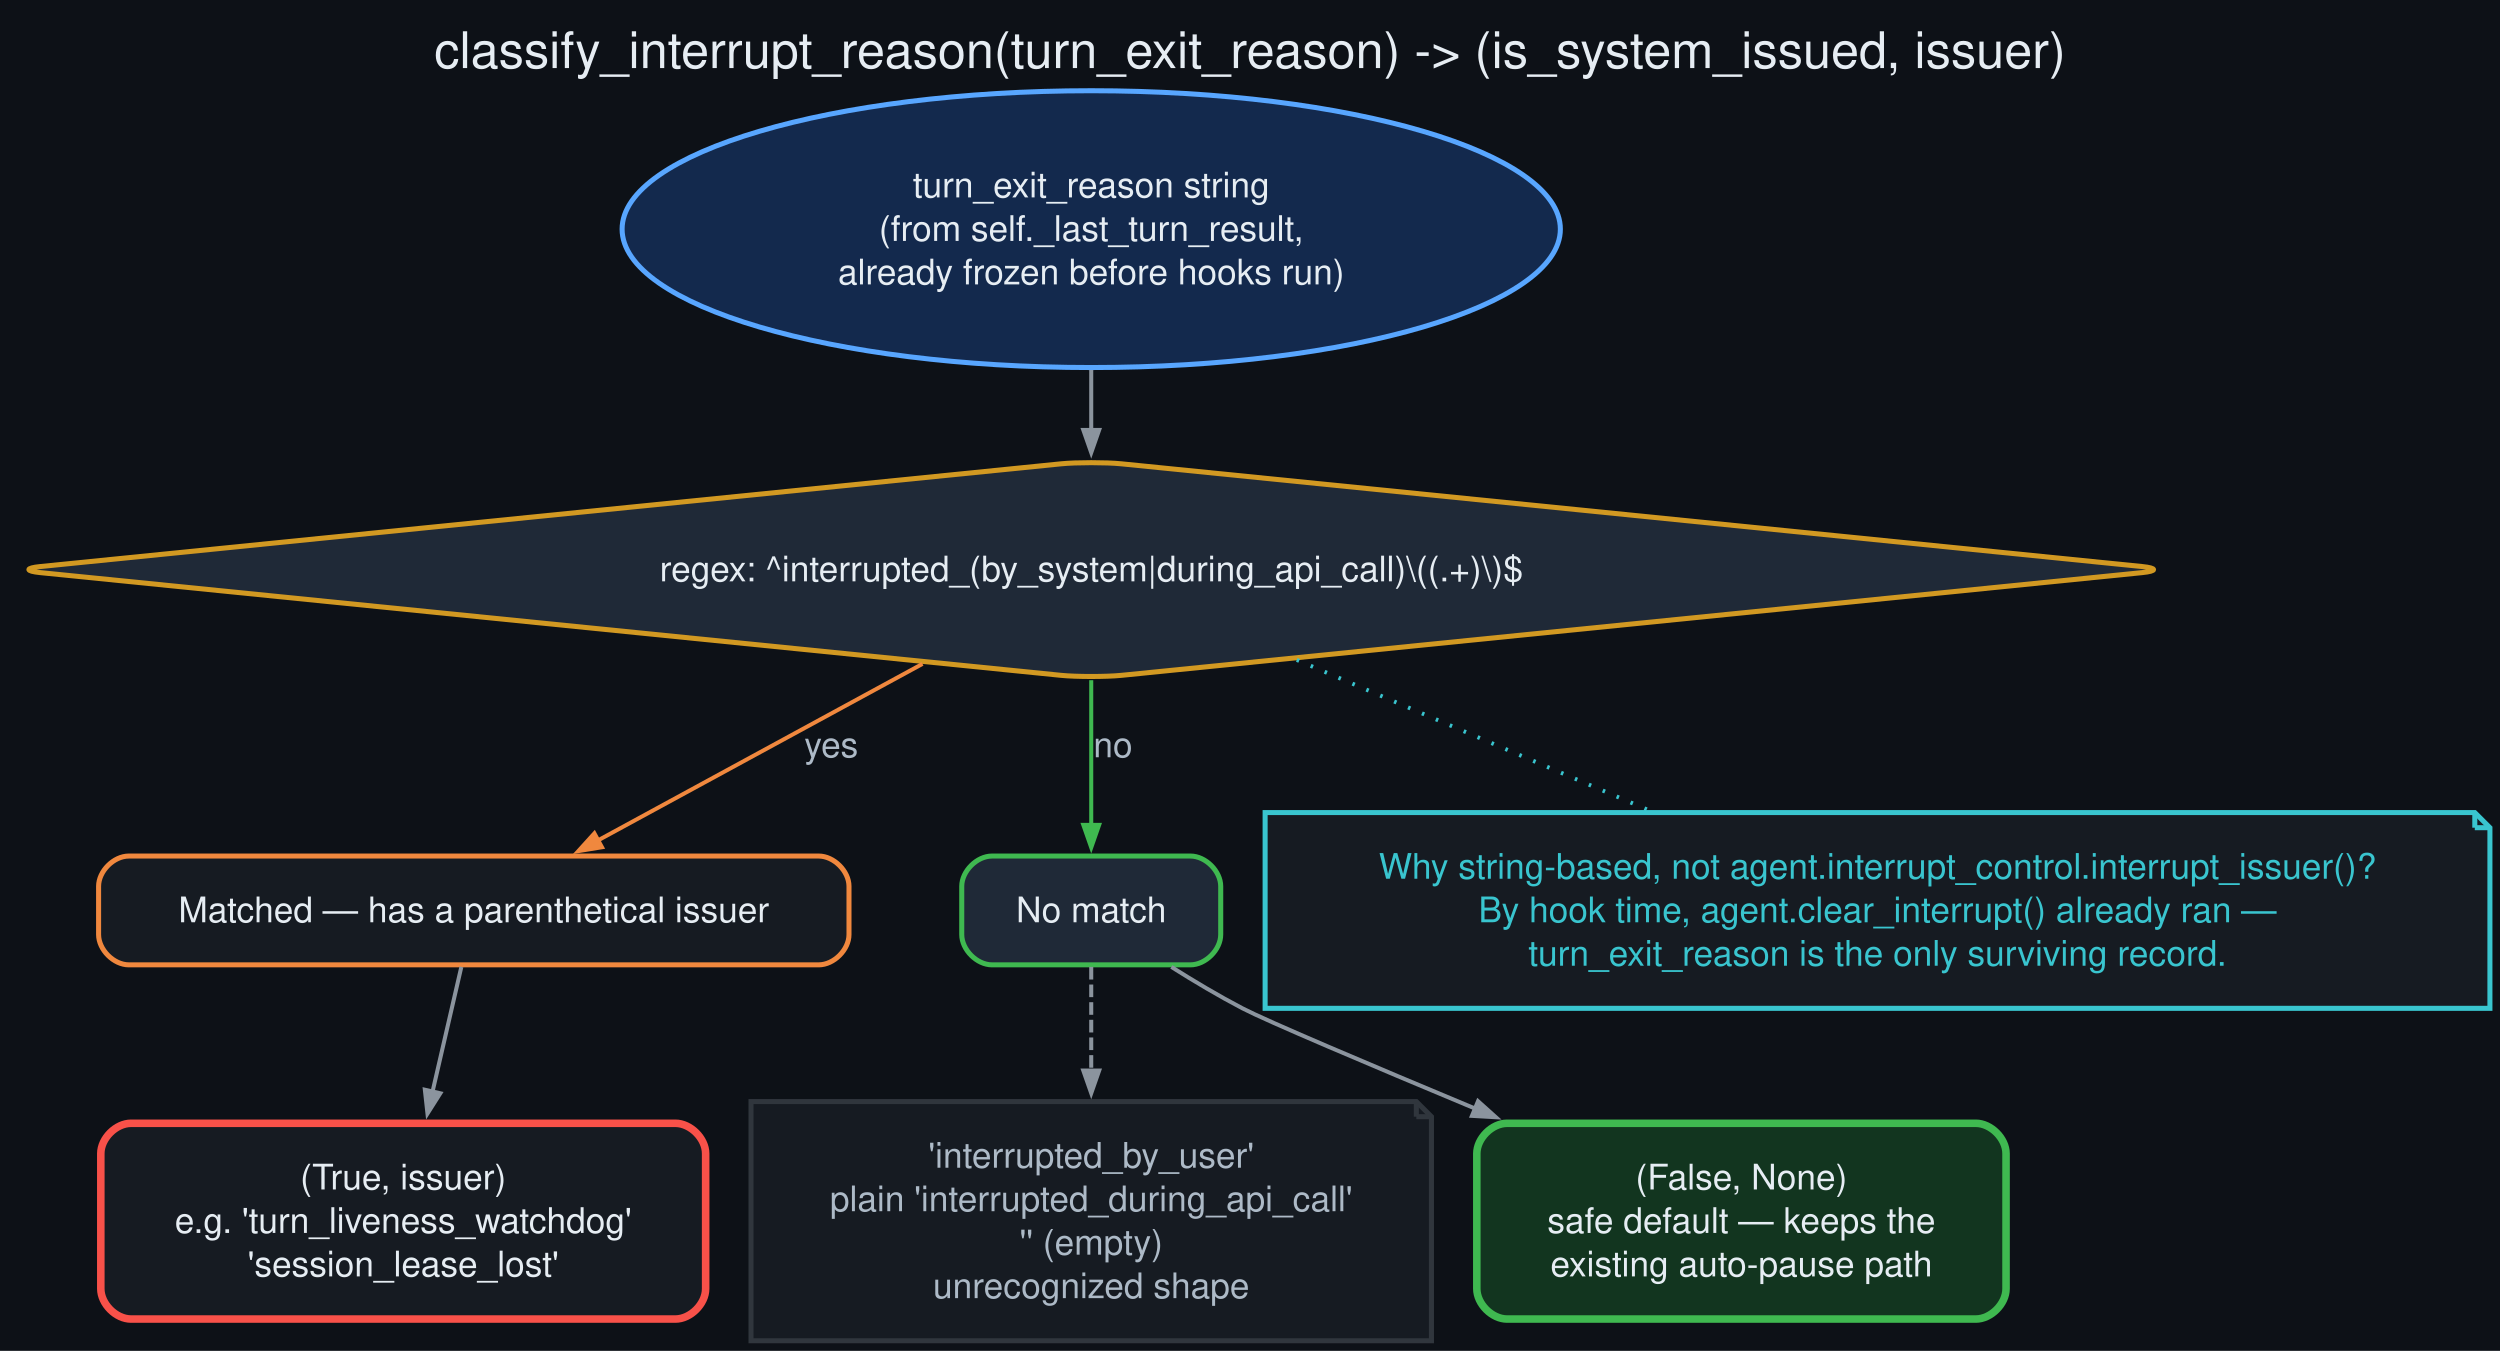
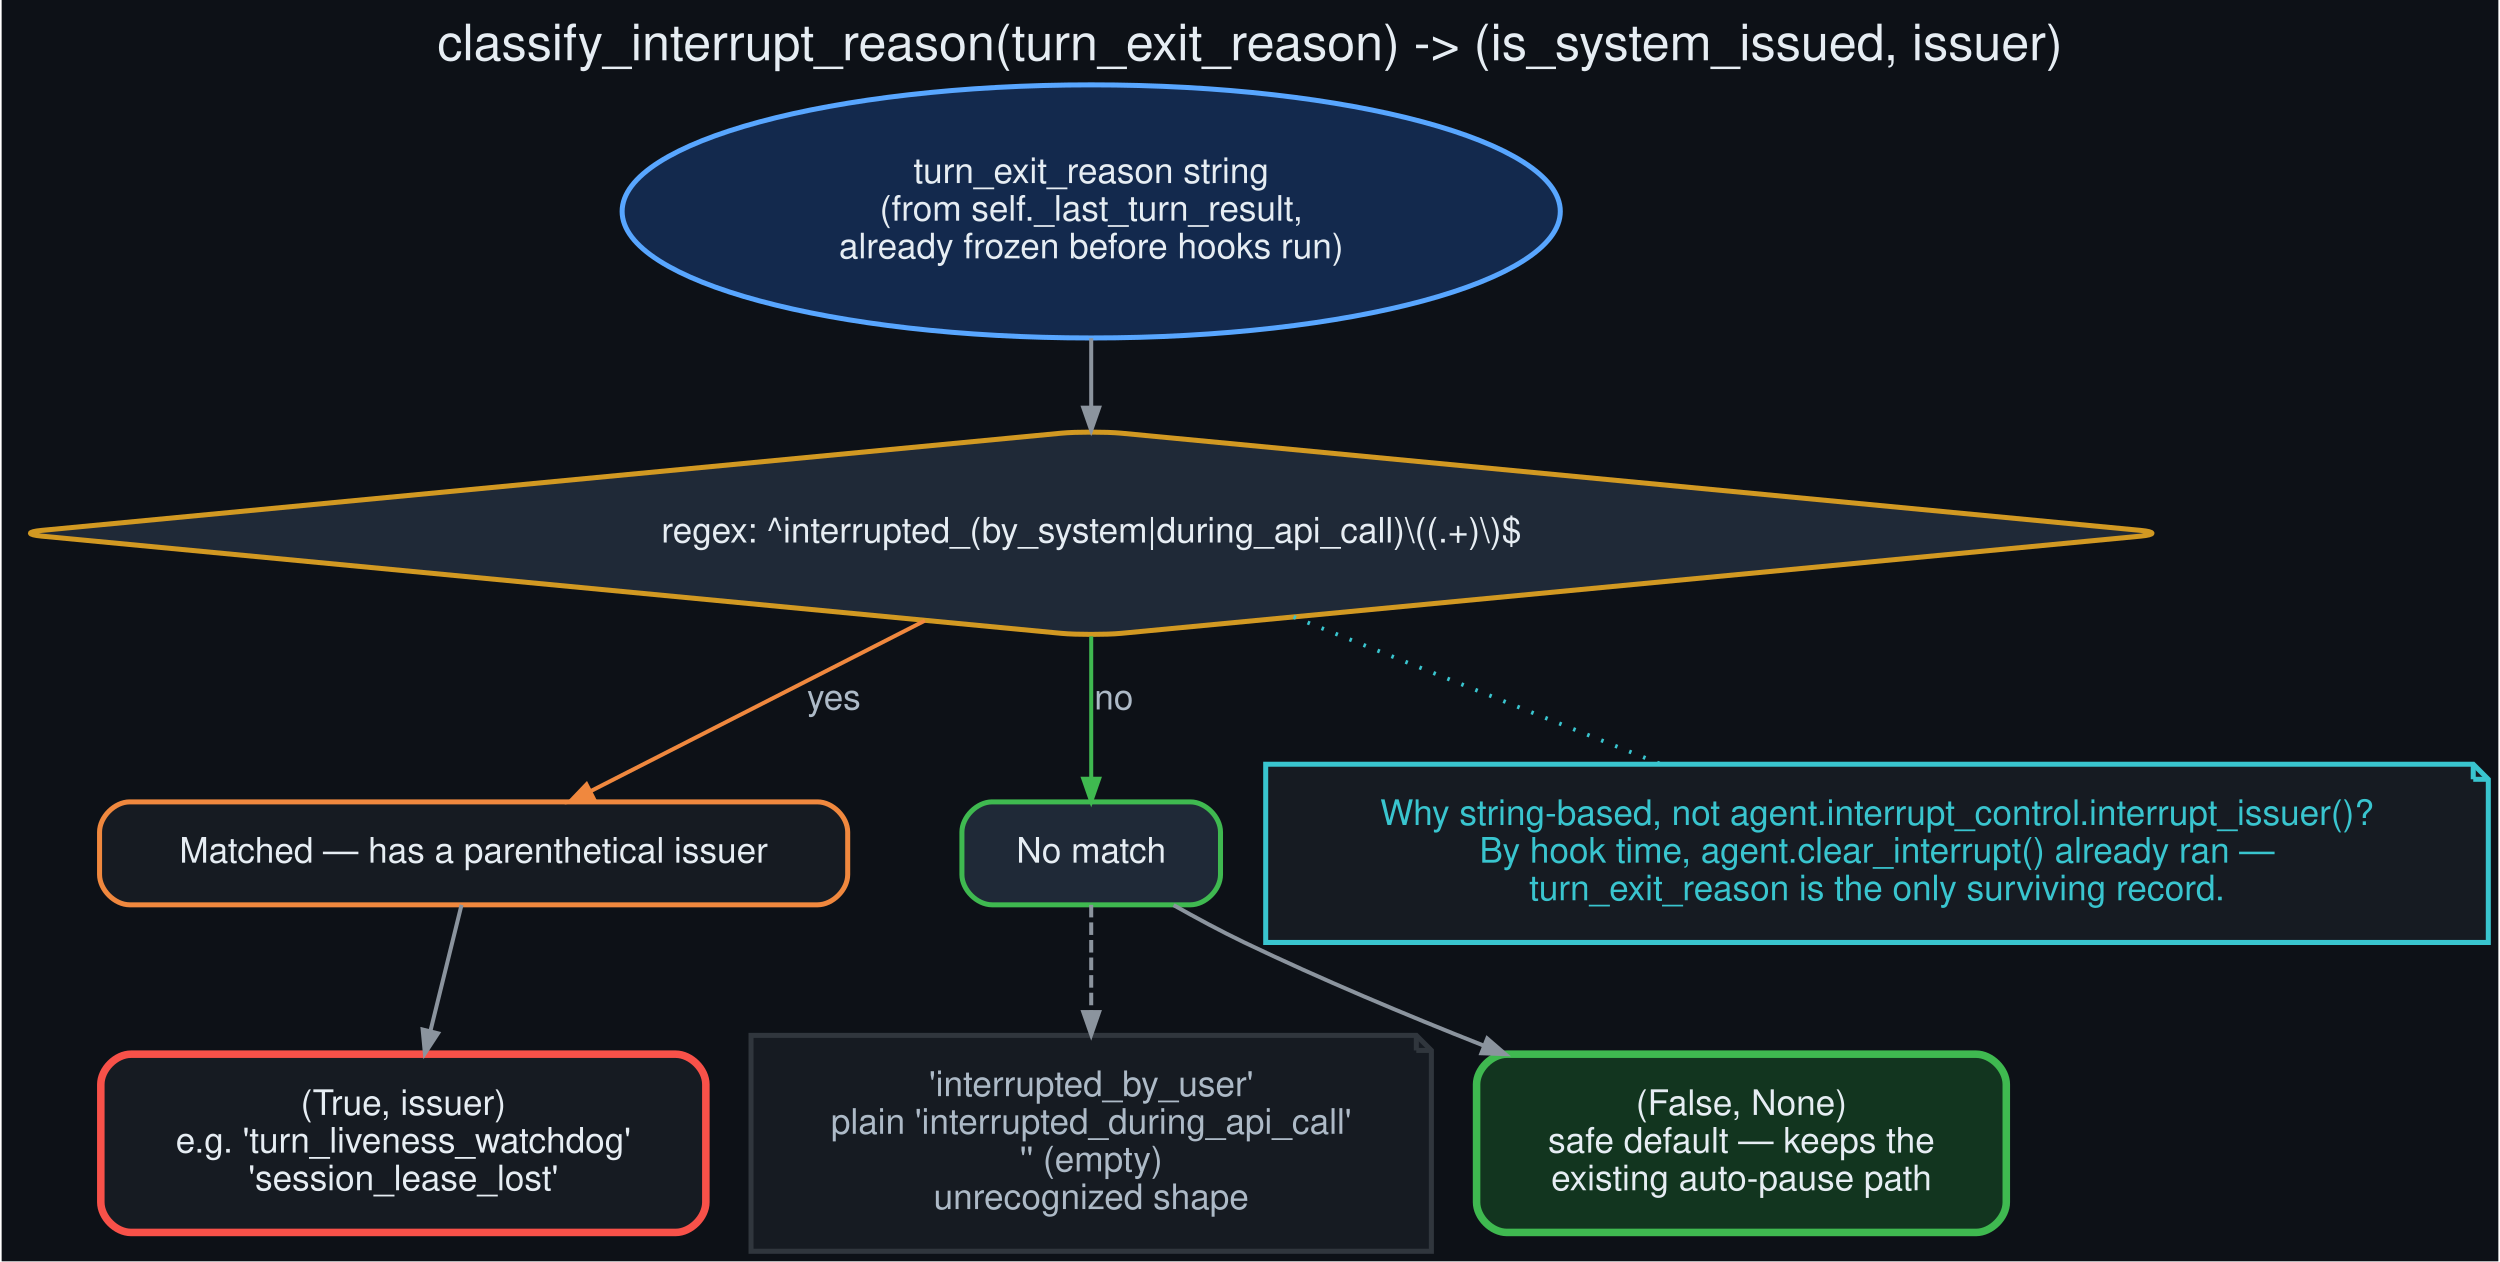
- <svg xmlns="http://www.w3.org/2000/svg" width="992pt" height="536pt" viewBox="0.00 0.00 992.00 536.00">
-   <g id="graph0" class="graph" transform="scale(1 1) rotate(0) translate(4 532.02)">
-     <polygon fill="#0d1117" stroke="none" points="-4,4 -4,-532.02 988,-532.02 988,4 -4,4" />
-     <text xml:space="preserve" text-anchor="middle" x="492" y="-505.02" font-family="Helvetica,sans-Serif" font-size="20.00" fill="#e6edf3">classify_interrupt_reason(turn_exit_reason) -&gt; (is_system_issued, issuer)</text>
+ <svg xmlns="http://www.w3.org/2000/svg" width="995pt" height="502pt" viewBox="0.00 0.00 994.50 502.41">
+   <g id="graph0" class="graph" transform="scale(1 1) rotate(0) translate(4 498.41)">
+     <polygon fill="#0d1117" stroke="transparent" points="-4,4 -4,-498.41 990.5,-498.41 990.5,4 -4,4" />
+     <text text-anchor="middle" x="493.25" y="-474.41" font-family="Helvetica,sans-Serif" font-size="20.00" fill="#e6edf3">classify_interrupt_reason(turn_exit_reason) -&gt; (is_system_issued, issuer)</text>
    <g id="node1" class="node">
-       <ellipse fill="#13294d" stroke="#58a6ff" stroke-width="2" cx="429" cy="-441.1" rx="186.15" ry="54.92" />
-       <text xml:space="preserve" text-anchor="middle" x="429" y="-453.68" font-family="Helvetica,sans-Serif" font-size="14.00" fill="#e6edf3">turn_exit_reason string</text>
-       <text xml:space="preserve" text-anchor="middle" x="429" y="-436.43" font-family="Helvetica,sans-Serif" font-size="14.00" fill="#e6edf3">(from self._last_turn_result,</text>
-       <text xml:space="preserve" text-anchor="middle" x="429" y="-419.18" font-family="Helvetica,sans-Serif" font-size="14.00" fill="#e6edf3">already frozen before hooks run)</text>
+       <ellipse fill="#13294d" stroke="#58a6ff" stroke-width="2" cx="430" cy="-414.2" rx="186.85" ry="50.41" />
+       <text text-anchor="middle" x="430" y="-425.5" font-family="Helvetica,sans-Serif" font-size="14.00" fill="#e6edf3">turn_exit_reason string</text>
+       <text text-anchor="middle" x="430" y="-410.5" font-family="Helvetica,sans-Serif" font-size="14.00" fill="#e6edf3">(from self._last_turn_result,</text>
+       <text text-anchor="middle" x="430" y="-395.5" font-family="Helvetica,sans-Serif" font-size="14.00" fill="#e6edf3">already frozen before hooks run)</text>
    </g>
    <g id="node2" class="node">
-       <path fill="#1f2937" stroke="#d29922" stroke-width="2" d="M417.06,-347.98C417.06,-347.98 11.94,-307.21 11.94,-307.21 5.97,-306.61 5.97,-305.41 11.94,-304.81 11.94,-304.81 417.06,-264.04 417.06,-264.04 423.03,-263.44 434.97,-263.44 440.94,-264.04 440.94,-264.04 846.06,-304.81 846.06,-304.81 852.03,-305.41 852.03,-306.61 846.06,-307.21 846.06,-307.21 440.94,-347.98 440.94,-347.98 434.97,-348.58 423.03,-348.58 417.06,-347.98" />
-       <text xml:space="preserve" text-anchor="middle" x="429" y="-301.34" font-family="Helvetica,sans-Serif" font-size="14.00" fill="#e6edf3">regex: ^interrupted_(by_system|during_api_call)\((.+)\)$</text>
+       <path fill="#1f2937" stroke="#d29922" stroke-width="2" d="M418.05,-325.86C418.05,-325.86 11.95,-287.14 11.95,-287.14 5.97,-286.57 5.97,-285.43 11.95,-284.86 11.95,-284.86 418.05,-246.14 418.05,-246.14 424.03,-245.57 435.97,-245.57 441.95,-246.14 441.95,-246.14 848.05,-284.86 848.05,-284.86 854.03,-285.43 854.03,-286.57 848.05,-287.14 848.05,-287.14 441.95,-325.86 441.95,-325.86 435.97,-326.43 424.03,-326.43 418.05,-325.86" />
+       <text text-anchor="middle" x="430" y="-282.3" font-family="Helvetica,sans-Serif" font-size="14.00" fill="#e6edf3">regex: ^interrupted_(by_system|during_api_call)\((.+)\)$</text>
    </g>
    <g id="edge1" class="edge">
-       <path fill="none" stroke="#8b949e" stroke-width="1.6" d="M429,-385.2C429,-377.31 429,-369.19 429,-361.32" />
-       <polygon fill="#8b949e" stroke="#8b949e" stroke-width="1.6" points="432.15,-361.42 429,-352.42 425.85,-361.42 432.15,-361.42" />
+       <path fill="none" stroke="#8b949e" stroke-width="1.6" d="M430,-363.69C430,-354.67 430,-345.26 430,-336.24" />
+       <polygon fill="#8b949e" stroke="#8b949e" stroke-width="1.6" points="433.15,-336.03 430,-327.03 426.85,-336.03 433.15,-336.03" />
    </g>
    <g id="node3" class="node">
-       <path fill="#161b22" stroke="#f0883e" stroke-width="2" d="M320.88,-192.34C320.88,-192.34 47.12,-192.34 47.12,-192.34 41.12,-192.34 35.12,-186.34 35.12,-180.34 35.12,-180.34 35.12,-161.17 35.12,-161.17 35.12,-155.17 41.12,-149.17 47.12,-149.17 47.12,-149.17 320.88,-149.17 320.88,-149.17 326.88,-149.17 332.88,-155.17 332.88,-161.17 332.88,-161.17 332.88,-180.34 332.88,-180.34 332.88,-186.34 326.88,-192.34 320.88,-192.34" />
-       <text xml:space="preserve" text-anchor="middle" x="184" y="-166.08" font-family="Helvetica,sans-Serif" font-size="14.00" fill="#e6edf3">Matched — has a parenthetical issuer</text>
+       <path fill="#161b22" stroke="#f0883e" stroke-width="2" d="M321,-179C321,-179 47,-179 47,-179 41,-179 35,-173 35,-167 35,-167 35,-150 35,-150 35,-144 41,-138 47,-138 47,-138 321,-138 321,-138 327,-138 333,-144 333,-150 333,-150 333,-167 333,-167 333,-173 327,-179 321,-179" />
+       <text text-anchor="middle" x="184" y="-154.8" font-family="Helvetica,sans-Serif" font-size="14.00" fill="#e6edf3">Matched — has a parenthetical issuer</text>
    </g>
    <g id="edge2" class="edge">
-       <path fill="none" stroke="#f0883e" stroke-width="1.6" d="M362.05,-268.6C321.21,-246.39 269.93,-218.49 232.9,-198.35" />
-       <polygon fill="#f0883e" stroke="#f0883e" stroke-width="1.6" points="234.87,-195.84 225.46,-194.3 231.86,-201.37 234.87,-195.84" />
-       <text xml:space="preserve" text-anchor="middle" x="325.85" y="-231.54" font-family="Helvetica,sans-Serif" font-size="14.00" fill="#adbac7">yes</text>
+       <path fill="none" stroke="#f0883e" stroke-width="1.6" d="M363.75,-251.2C321.68,-229.74 268.26,-202.49 230.63,-183.29" />
+       <polygon fill="#f0883e" stroke="#f0883e" stroke-width="1.6" points="231.82,-180.36 222.37,-179.08 228.96,-185.97 231.82,-180.36" />
+       <text text-anchor="middle" x="327.5" y="-215.8" font-family="Helvetica,sans-Serif" font-size="14.00" fill="#adbac7">yes</text>
    </g>
    <g id="node5" class="node">
-       <path fill="#1f2937" stroke="#3fb950" stroke-width="2" d="M468.38,-192.34C468.38,-192.34 389.62,-192.34 389.62,-192.34 383.62,-192.34 377.62,-186.34 377.62,-180.34 377.62,-180.34 377.62,-161.17 377.62,-161.17 377.62,-155.17 383.62,-149.17 389.62,-149.17 389.62,-149.17 468.38,-149.17 468.38,-149.17 474.38,-149.17 480.38,-155.17 480.38,-161.17 480.38,-161.17 480.38,-180.34 480.38,-180.34 480.38,-186.34 474.38,-192.34 468.38,-192.34" />
-       <text xml:space="preserve" text-anchor="middle" x="429" y="-166.08" font-family="Helvetica,sans-Serif" font-size="14.00" fill="#e6edf3">No match</text>
+       <path fill="#1f2937" stroke="#3fb950" stroke-width="2" d="M469.5,-179C469.5,-179 390.5,-179 390.5,-179 384.5,-179 378.5,-173 378.5,-167 378.5,-167 378.5,-150 378.5,-150 378.5,-144 384.5,-138 390.5,-138 390.5,-138 469.5,-138 469.5,-138 475.5,-138 481.5,-144 481.5,-150 481.5,-150 481.5,-167 481.5,-167 481.5,-173 475.5,-179 469.5,-179" />
+       <text text-anchor="middle" x="430" y="-154.8" font-family="Helvetica,sans-Serif" font-size="14.00" fill="#e6edf3">No match</text>
    </g>
    <g id="edge4" class="edge">
-       <path fill="none" stroke="#3fb950" stroke-width="1.6" d="M429,-262.11C429,-243.44 429,-221.92 429,-204.56" />
-       <polygon fill="#3fb950" stroke="#3fb950" stroke-width="1.6" points="432.15,-204.71 429,-195.71 425.85,-204.71 432.15,-204.71" />
-       <text xml:space="preserve" text-anchor="middle" x="437.62" y="-231.54" font-family="Helvetica,sans-Serif" font-size="14.00" fill="#adbac7">no</text>
+       <path fill="none" stroke="#3fb950" stroke-width="1.6" d="M430,-244.95C430,-226.6 430,-205.25 430,-188.49" />
+       <polygon fill="#3fb950" stroke="#3fb950" stroke-width="1.6" points="433.15,-188.21 430,-179.21 426.85,-188.21 433.15,-188.21" />
+       <text text-anchor="middle" x="439" y="-215.8" font-family="Helvetica,sans-Serif" font-size="14.00" fill="#adbac7">no</text>
    </g>
    <g id="node8" class="node">
-       <polygon fill="#161b22" stroke="#39c5cf" stroke-width="2" points="978,-209.59 498,-209.59 498,-131.92 984,-131.92 984,-203.59 978,-209.59" />
-       <polyline fill="none" stroke="#39c5cf" stroke-width="2" points="978,-209.59 978,-203.59" />
-       <polyline fill="none" stroke="#39c5cf" stroke-width="2" points="984,-203.59 978,-203.59" />
-       <text xml:space="preserve" text-anchor="middle" x="741" y="-183.33" font-family="Helvetica,sans-Serif" font-size="14.00" fill="#39c5cf">Why string-based, not agent.interrupt_control.interrupt_issuer()?</text>
-       <text xml:space="preserve" text-anchor="middle" x="741" y="-166.08" font-family="Helvetica,sans-Serif" font-size="14.00" fill="#39c5cf">By hook time, agent.clear_interrupt() already ran —</text>
-       <text xml:space="preserve" text-anchor="middle" x="741" y="-148.83" font-family="Helvetica,sans-Serif" font-size="14.00" fill="#39c5cf">turn_exit_reason is the only surviving record.</text>
+       <polygon fill="#161b22" stroke="#39c5cf" stroke-width="2" points="980.5,-194 499.5,-194 499.5,-123 986.5,-123 986.5,-188 980.5,-194" />
+       <polyline fill="none" stroke="#39c5cf" stroke-width="2" points="980.5,-194 980.5,-188 " />
+       <polyline fill="none" stroke="#39c5cf" stroke-width="2" points="986.5,-188 980.5,-188 " />
+       <text text-anchor="middle" x="743" y="-169.8" font-family="Helvetica,sans-Serif" font-size="14.00" fill="#39c5cf">Why string-based, not agent.interrupt_control.interrupt_issuer()?</text>
+       <text text-anchor="middle" x="743" y="-154.8" font-family="Helvetica,sans-Serif" font-size="14.00" fill="#39c5cf">By hook time, agent.clear_interrupt() already ran —</text>
+       <text text-anchor="middle" x="743" y="-139.8" font-family="Helvetica,sans-Serif" font-size="14.00" fill="#39c5cf">turn_exit_reason is the only surviving record.</text>
    </g>
    <g id="edge7" class="edge">
-       <path fill="none" stroke="#39c5cf" stroke-width="1.6" stroke-dasharray="1,5" d="M510.57,-270.17C553.45,-251.86 606.13,-229.36 650.29,-210.5" />
+       <path fill="none" stroke="#39c5cf" stroke-width="1.6" stroke-dasharray="1,5" d="M510.61,-252.68C555.44,-234.71 611.23,-212.33 656.91,-194.02" />
    </g>
    <g id="node4" class="node">
-       <path fill="#161b22" stroke="#f85149" stroke-width="3" d="M264,-86.3C264,-86.3 48,-86.3 48,-86.3 42,-86.3 36,-80.3 36,-74.3 36,-74.3 36,-20.62 36,-20.62 36,-14.62 42,-8.62 48,-8.62 48,-8.62 264,-8.62 264,-8.62 270,-8.62 276,-14.62 276,-20.62 276,-20.62 276,-74.3 276,-74.3 276,-80.3 270,-86.3 264,-86.3" />
-       <text xml:space="preserve" text-anchor="middle" x="156" y="-60.04" font-family="Helvetica,sans-Serif" font-size="14.00" fill="#e6edf3">(True, issuer)</text>
-       <text xml:space="preserve" text-anchor="middle" x="156" y="-42.79" font-family="Helvetica,sans-Serif" font-size="14.00" fill="#e6edf3">e.g. 'turn_liveness_watchdog'</text>
-       <text xml:space="preserve" text-anchor="middle" x="156" y="-25.54" font-family="Helvetica,sans-Serif" font-size="14.00" fill="#e6edf3">'session_lease_lost'</text>
+       <path fill="#161b22" stroke="#f85149" stroke-width="3" d="M264.5,-78.5C264.5,-78.5 47.5,-78.5 47.5,-78.5 41.5,-78.5 35.5,-72.5 35.5,-66.5 35.5,-66.5 35.5,-19.5 35.5,-19.5 35.5,-13.5 41.5,-7.5 47.5,-7.5 47.5,-7.5 264.5,-7.5 264.5,-7.5 270.5,-7.5 276.5,-13.5 276.5,-19.5 276.5,-19.5 276.5,-66.5 276.5,-66.5 276.5,-72.5 270.5,-78.5 264.5,-78.5" />
+       <text text-anchor="middle" x="156" y="-54.3" font-family="Helvetica,sans-Serif" font-size="14.00" fill="#e6edf3">(True, issuer)</text>
+       <text text-anchor="middle" x="156" y="-39.3" font-family="Helvetica,sans-Serif" font-size="14.00" fill="#e6edf3">e.g. 'turn_liveness_watchdog'</text>
+       <text text-anchor="middle" x="156" y="-24.3" font-family="Helvetica,sans-Serif" font-size="14.00" fill="#e6edf3">'session_lease_lost'</text>
    </g>
    <g id="edge3" class="edge">
-       <path fill="none" stroke="#8b949e" stroke-width="1.6" d="M179.06,-148.35C175.86,-134.49 171.56,-115.85 167.53,-98.42" />
-       <polygon fill="#8b949e" stroke="#8b949e" stroke-width="1.6" points="170.72,-98.2 165.62,-90.14 164.58,-99.62 170.72,-98.2" />
+       <path fill="none" stroke="#8b949e" stroke-width="1.6" d="M179.19,-137.99C175.78,-124.17 171.07,-105.08 166.78,-87.71" />
+       <polygon fill="#8b949e" stroke="#8b949e" stroke-width="1.6" points="169.81,-86.81 164.59,-78.83 163.69,-88.32 169.81,-86.81" />
    </g>
    <g id="node6" class="node">
-       <polygon fill="#161b22" stroke="#30363d" stroke-width="2" points="558,-94.92 294,-94.92 294,0 564,0 564,-88.92 558,-94.92" />
-       <polyline fill="none" stroke="#30363d" stroke-width="2" points="558,-94.92 558,-88.92" />
-       <polyline fill="none" stroke="#30363d" stroke-width="2" points="564,-88.92 558,-88.92" />
-       <text xml:space="preserve" text-anchor="middle" x="429" y="-68.66" font-family="Helvetica,sans-Serif" font-size="14.00" fill="#adbac7">'interrupted_by_user'</text>
-       <text xml:space="preserve" text-anchor="middle" x="429" y="-51.41" font-family="Helvetica,sans-Serif" font-size="14.00" fill="#adbac7">plain 'interrupted_during_api_call'</text>
-       <text xml:space="preserve" text-anchor="middle" x="429" y="-34.16" font-family="Helvetica,sans-Serif" font-size="14.00" fill="#adbac7">'' (empty)</text>
-       <text xml:space="preserve" text-anchor="middle" x="429" y="-16.91" font-family="Helvetica,sans-Serif" font-size="14.00" fill="#adbac7">unrecognized shape</text>
+       <polygon fill="#161b22" stroke="#30363d" stroke-width="2" points="559.5,-86 294.5,-86 294.5,0 565.5,0 565.5,-80 559.5,-86" />
+       <polyline fill="none" stroke="#30363d" stroke-width="2" points="559.5,-86 559.5,-80 " />
+       <polyline fill="none" stroke="#30363d" stroke-width="2" points="565.5,-80 559.5,-80 " />
+       <text text-anchor="middle" x="430" y="-61.8" font-family="Helvetica,sans-Serif" font-size="14.00" fill="#adbac7">'interrupted_by_user'</text>
+       <text text-anchor="middle" x="430" y="-46.8" font-family="Helvetica,sans-Serif" font-size="14.00" fill="#adbac7">plain 'interrupted_during_api_call'</text>
+       <text text-anchor="middle" x="430" y="-31.8" font-family="Helvetica,sans-Serif" font-size="14.00" fill="#adbac7">'' (empty)</text>
+       <text text-anchor="middle" x="430" y="-16.8" font-family="Helvetica,sans-Serif" font-size="14.00" fill="#adbac7">unrecognized shape</text>
    </g>
    <g id="edge5" class="edge">
-       <path fill="none" stroke="#8b949e" stroke-width="1.6" stroke-dasharray="5,2" d="M429,-148.35C429,-136.75 429,-121.8 429,-107.01" />
-       <polygon fill="#8b949e" stroke="#8b949e" stroke-width="1.6" points="432.15,-107.22 429,-98.22 425.85,-107.22 432.15,-107.22" />
+       <path fill="none" stroke="#8b949e" stroke-width="1.6" stroke-dasharray="5,2" d="M430,-137.99C430,-126.23 430,-110.66 430,-95.57" />
+       <polygon fill="#8b949e" stroke="#8b949e" stroke-width="1.6" points="433.15,-95.28 430,-86.28 426.85,-95.28 433.15,-95.28" />
    </g>
    <g id="node7" class="node">
-       <path fill="#12351f" stroke="#3fb950" stroke-width="3" d="M780,-86.3C780,-86.3 594,-86.3 594,-86.3 588,-86.3 582,-80.3 582,-74.3 582,-74.3 582,-20.62 582,-20.62 582,-14.62 588,-8.62 594,-8.62 594,-8.62 780,-8.62 780,-8.62 786,-8.62 792,-14.62 792,-20.62 792,-20.62 792,-74.3 792,-74.3 792,-80.3 786,-86.3 780,-86.3" />
-       <text xml:space="preserve" text-anchor="middle" x="687" y="-60.04" font-family="Helvetica,sans-Serif" font-size="14.00" fill="#e6edf3">(False, None)</text>
-       <text xml:space="preserve" text-anchor="middle" x="687" y="-42.79" font-family="Helvetica,sans-Serif" font-size="14.00" fill="#e6edf3">safe default — keeps the</text>
-       <text xml:space="preserve" text-anchor="middle" x="687" y="-25.54" font-family="Helvetica,sans-Serif" font-size="14.00" fill="#e6edf3">existing auto-pause path</text>
+       <path fill="#12351f" stroke="#3fb950" stroke-width="3" d="M782.5,-78.5C782.5,-78.5 595.5,-78.5 595.5,-78.5 589.5,-78.5 583.5,-72.5 583.5,-66.5 583.5,-66.5 583.5,-19.5 583.5,-19.5 583.5,-13.5 589.5,-7.5 595.5,-7.5 595.5,-7.5 782.5,-7.5 782.5,-7.5 788.5,-7.5 794.5,-13.5 794.5,-19.5 794.5,-19.5 794.5,-66.5 794.5,-66.5 794.5,-72.5 788.5,-78.5 782.5,-78.5" />
+       <text text-anchor="middle" x="689" y="-54.3" font-family="Helvetica,sans-Serif" font-size="14.00" fill="#e6edf3">(False, None)</text>
+       <text text-anchor="middle" x="689" y="-39.3" font-family="Helvetica,sans-Serif" font-size="14.00" fill="#e6edf3">safe default — keeps the</text>
+       <text text-anchor="middle" x="689" y="-24.3" font-family="Helvetica,sans-Serif" font-size="14.00" fill="#e6edf3">existing auto-pause path</text>
    </g>
    <g id="edge6" class="edge">
-       <path fill="none" stroke="#8b949e" stroke-width="1.6" d="M460.81,-148.34C469.76,-142.69 479.61,-136.82 489,-131.92 498.49,-126.97 539.28,-109.68 581.39,-92.11" />
-       <polygon fill="#8b949e" stroke="#8b949e" stroke-width="1.6" points="582.48,-95.07 589.58,-88.7 580.06,-89.25 582.48,-95.07" />
+       <path fill="none" stroke="#8b949e" stroke-width="1.6" d="M462.81,-137.87C471.82,-132.78 481.68,-127.47 491,-123 521.43,-108.41 555.3,-94.19 586.3,-81.93" />
+       <polygon fill="#8b949e" stroke="#8b949e" stroke-width="1.6" points="587.74,-84.75 594.96,-78.52 585.43,-78.88 587.74,-84.75" />
    </g>
  </g>
</svg>
